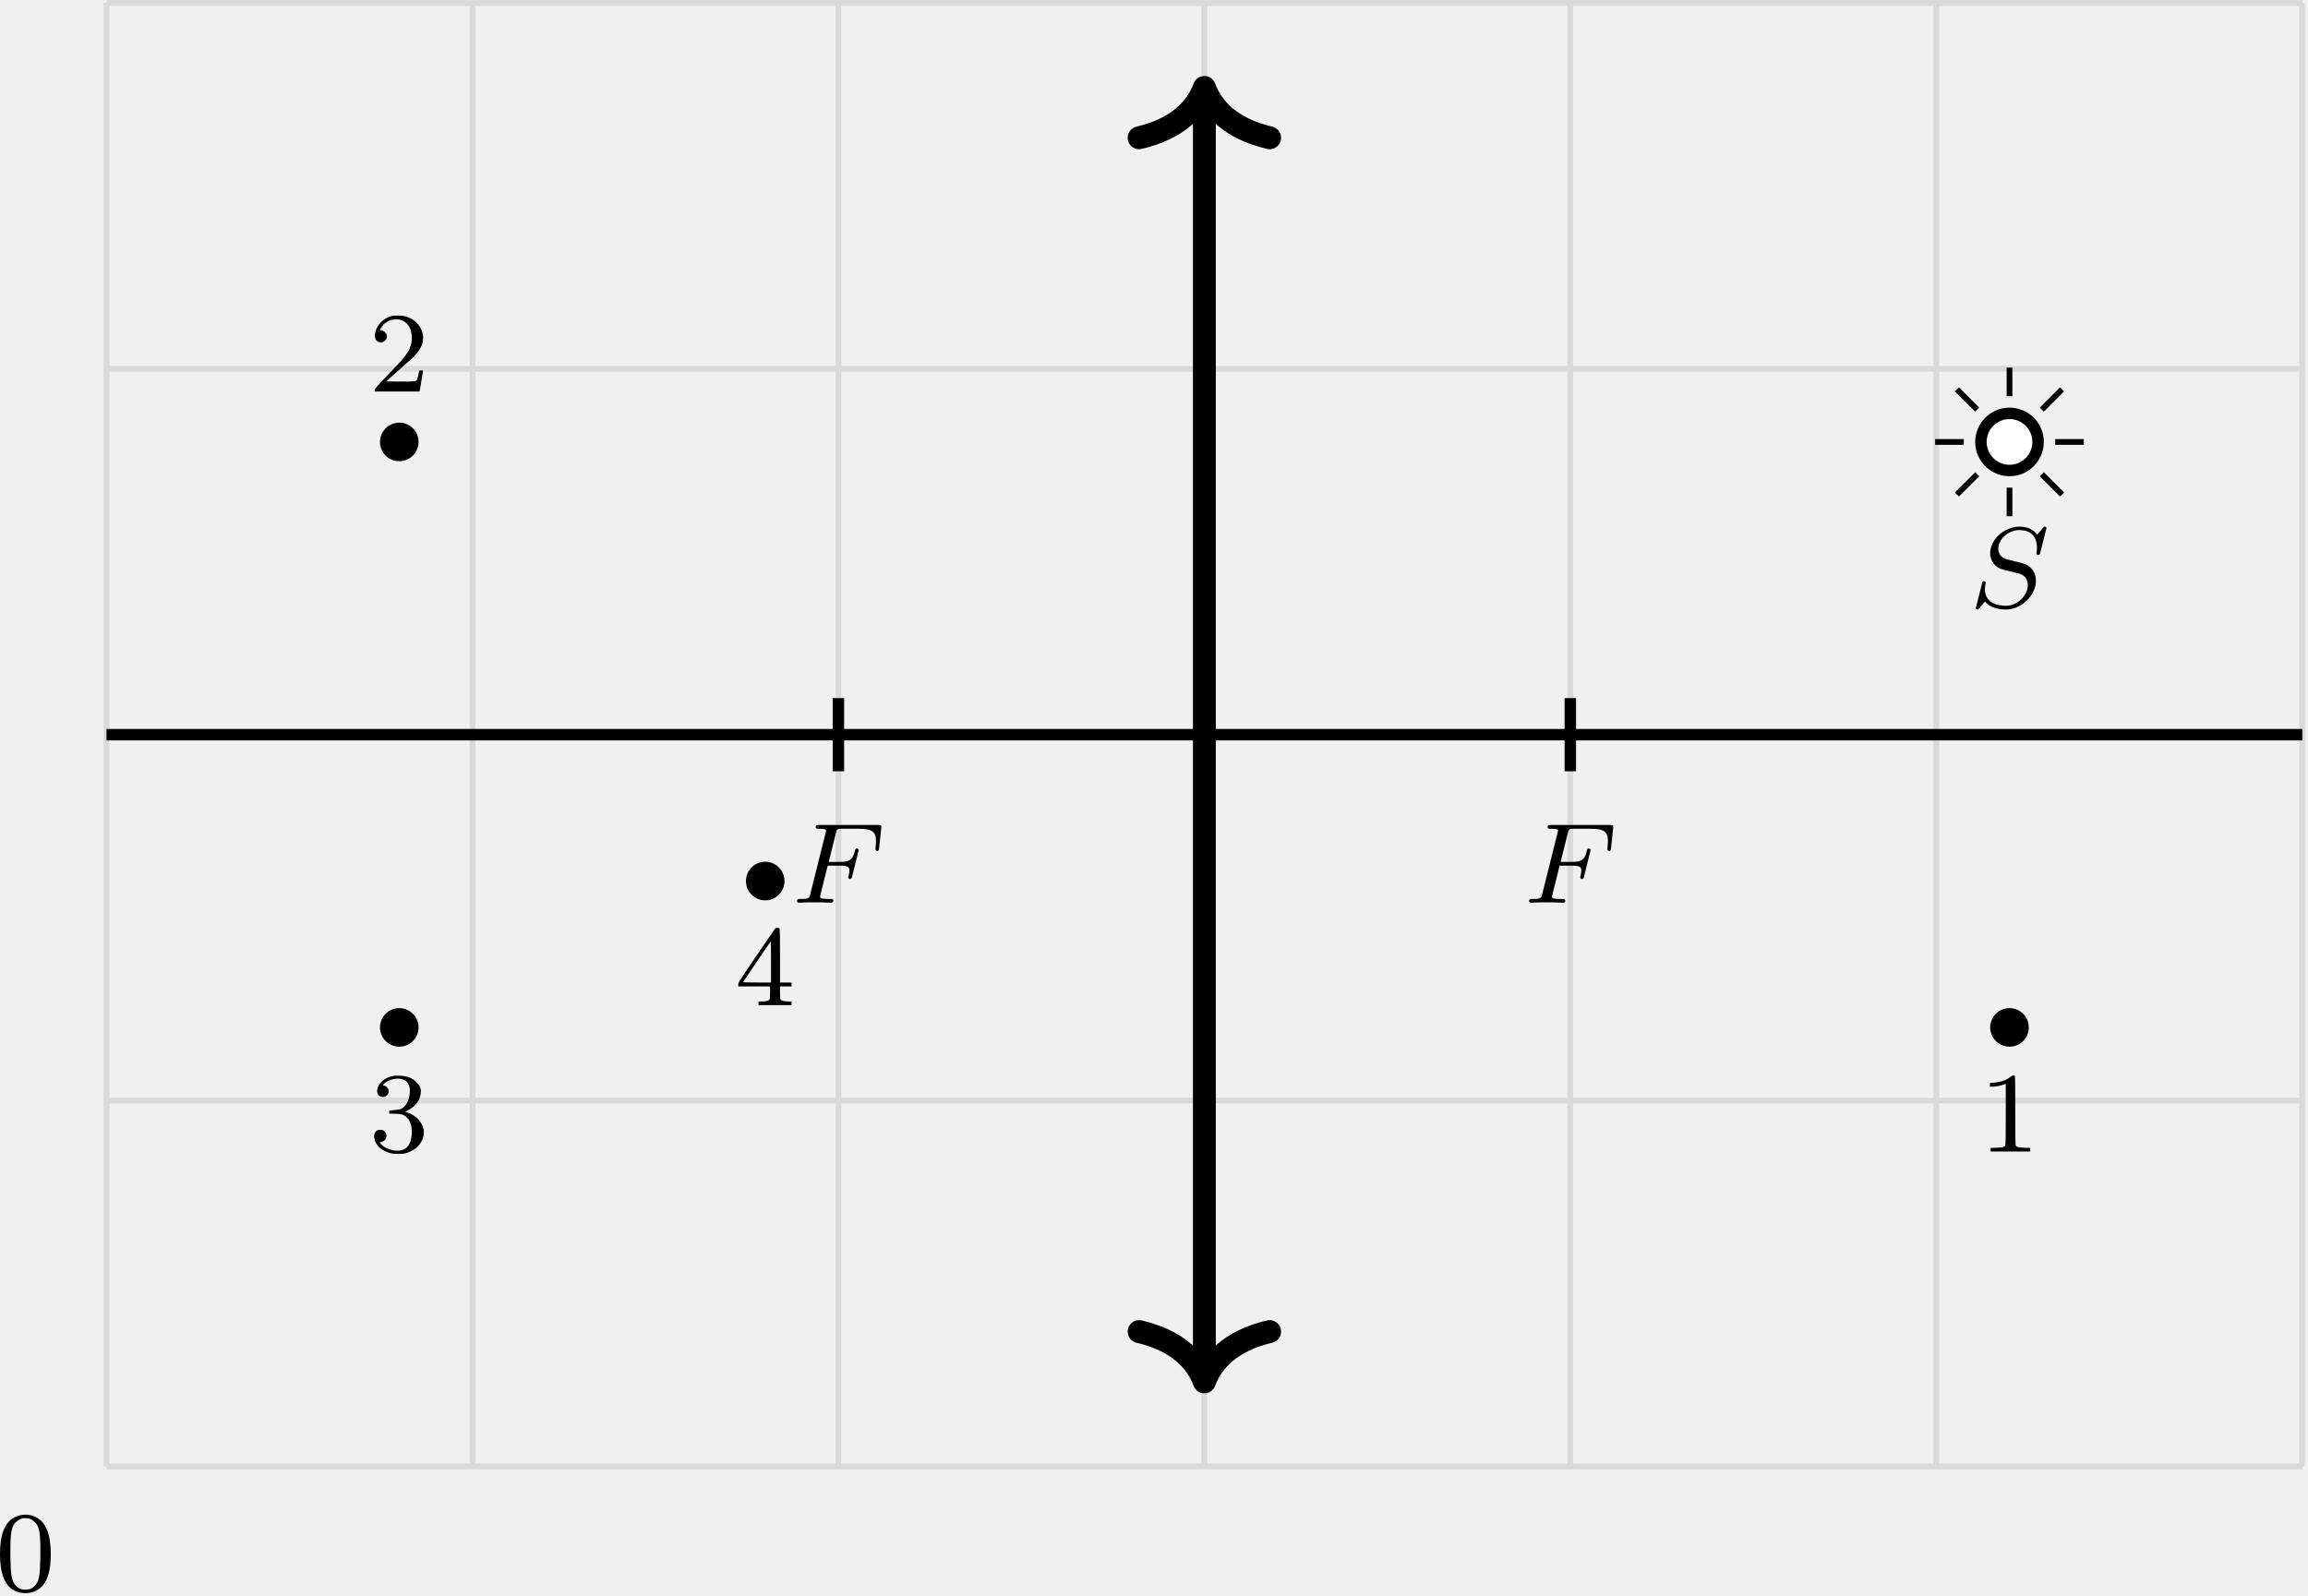
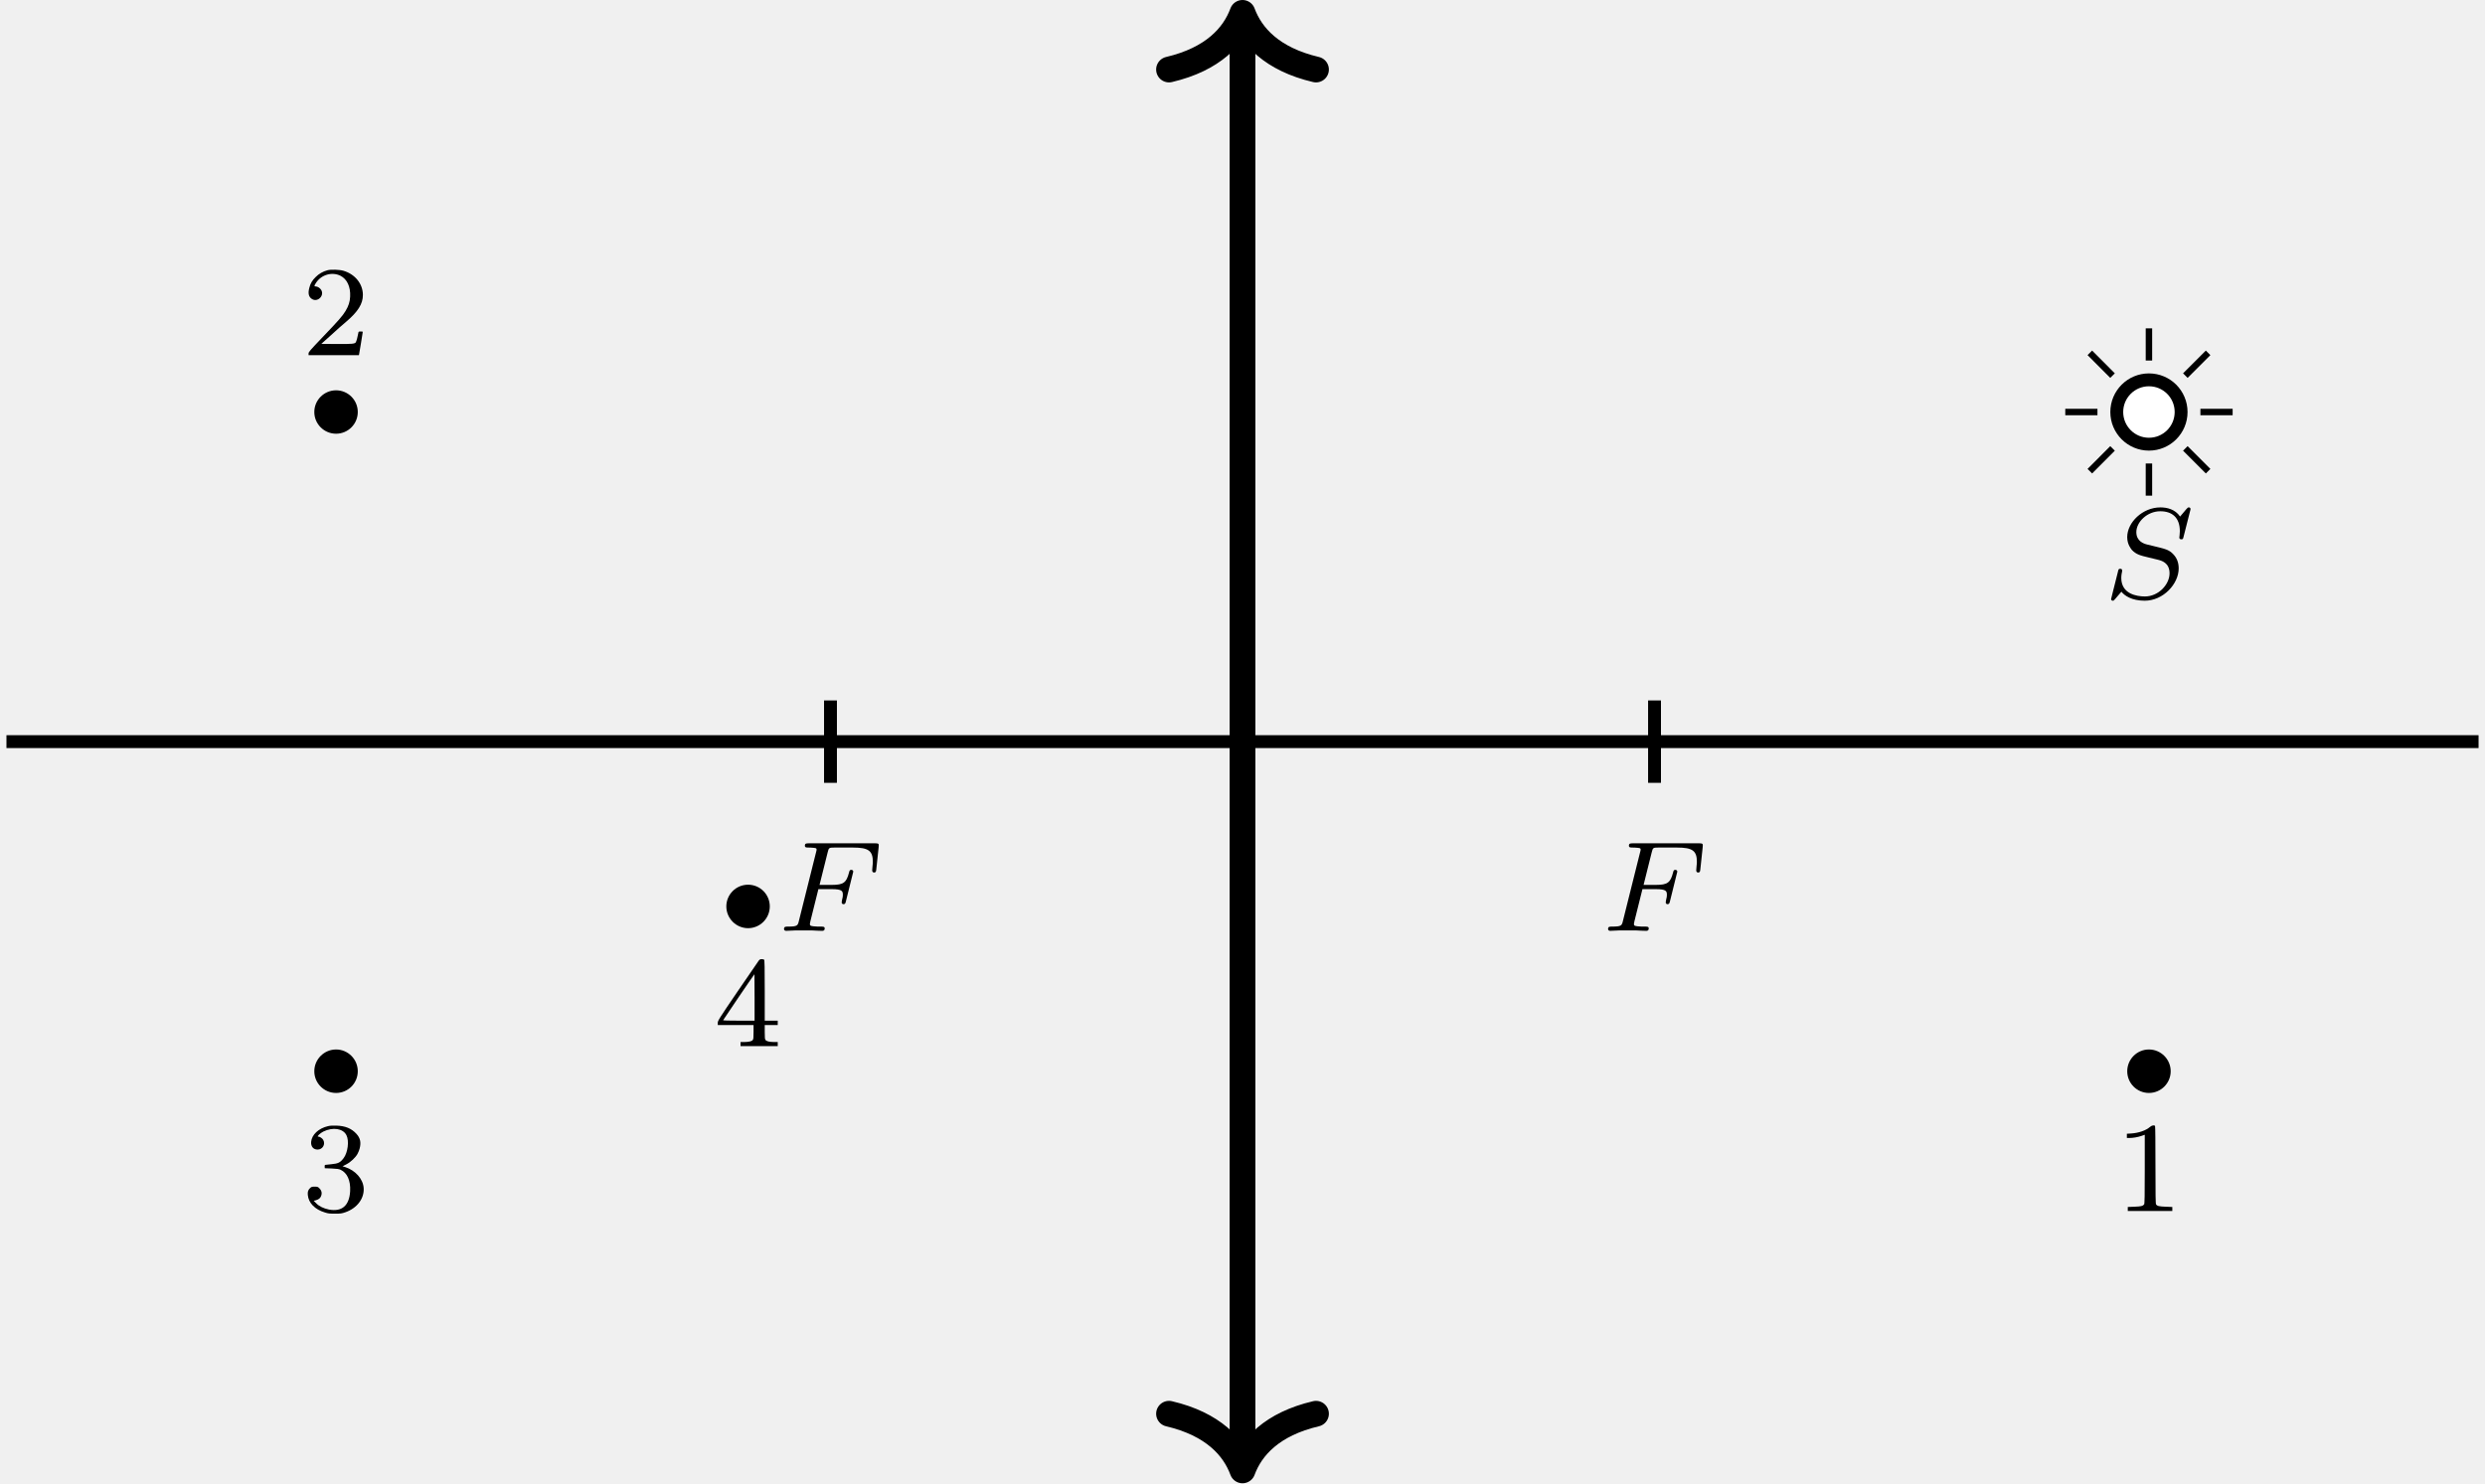
- <svg xmlns="http://www.w3.org/2000/svg" xmlns:xlink="http://www.w3.org/1999/xlink" version="1.1" width="209.166pt" height="144.593pt" viewBox="-66.362 -70.008 160.897 111.225">
+ <svg xmlns="http://www.w3.org/2000/svg" xmlns:xlink="http://www.w3.org/1999/xlink" version="1.1" width="200.028pt" height="119.397pt" viewBox="-70.008 -69.211 153.867 91.844">
  <defs>
-     <path id="g1-48" d="M1.753-5.268C1.666-5.252 1.498-5.197 1.379-5.133C.669-4.798 .327-3.945 .327-2.55C.327-1.196 .654-.367 1.315-.016C1.969 .319 2.782 .199 3.252-.303C3.674-.757 3.866-1.467 3.866-2.55C3.866-3.945 3.523-4.798 2.813-5.133C2.479-5.3 2.128-5.34 1.753-5.268ZM2.487-4.981C2.654-4.894 2.861-4.694 2.933-4.551C3.108-4.224 3.156-3.626 3.14-2.319C3.116-1.012 3.053-.669 2.766-.359C2.566-.151 2.383-.072 2.096-.072S1.626-.151 1.427-.359C1.14-.669 1.076-1.012 1.052-2.319C1.036-3.626 1.084-4.224 1.259-4.551C1.355-4.75 1.618-4.965 1.857-5.037C1.993-5.085 2.343-5.053 2.487-4.981Z" />
    <path id="g1-49" d="M2.192-5.22C1.929-4.989 1.482-4.838 1.02-4.806L.749-4.79V-4.655V-4.527H.901C1.124-4.527 1.419-4.575 1.65-4.655L1.857-4.726V-2.59C1.857-.964 1.849-.446 1.817-.414C1.737-.311 1.634-.287 1.219-.271L.805-.255V-.135V-.008H2.184H3.563V-.135V-.255L3.148-.271C2.742-.287 2.63-.311 2.558-.414C2.527-.446 2.519-1.02 2.519-2.837C2.519-4.144 2.511-5.236 2.495-5.26C2.471-5.34 2.303-5.316 2.192-5.22Z" />
    <path id="g1-50" d="M1.586-5.26C1.315-5.189 1.044-5.037 .853-4.838C.646-4.639 .526-4.439 .462-4.176C.367-3.826 .422-3.602 .63-3.475C.98-3.26 1.411-3.69 1.196-4.041C1.124-4.16 .972-4.256 .861-4.256S.757-4.296 .869-4.471C1.196-4.981 1.857-5.181 2.391-4.918C2.798-4.71 3.021-4.24 2.989-3.626C2.973-3.3 2.893-3.053 2.702-2.734C2.519-2.431 2.271-2.144 1.299-1.132C.486-.279 .414-.199 .414-.104V0H1.977H3.531L3.547-.08C3.555-.128 3.602-.414 3.658-.733C3.706-1.044 3.754-1.339 3.762-1.387C3.778-1.467 3.778-1.467 3.642-1.467C3.515-1.467 3.507-1.467 3.491-1.355C3.459-1.164 3.387-.893 3.347-.813C3.292-.701 3.14-.685 2.096-.693L1.203-.701L1.809-1.243C2.136-1.546 2.55-1.913 2.726-2.056C3.475-2.694 3.778-3.172 3.778-3.73C3.778-4.415 3.3-5.013 2.574-5.228C2.335-5.3 1.793-5.316 1.586-5.26Z" />
    <path id="g1-51" d="M1.618-5.26C1.036-5.125 .614-4.734 .574-4.288C.55-4.001 .709-3.81 .972-3.81C1.283-3.81 1.474-4.129 1.323-4.407C1.267-4.511 1.108-4.615 1.004-4.615C.909-4.615 1.14-4.83 1.331-4.926C1.921-5.212 2.55-5.117 2.758-4.702C2.941-4.352 2.845-3.618 2.582-3.276C2.375-3.005 2.256-2.941 1.817-2.901C1.634-2.885 1.467-2.869 1.443-2.861S1.403-2.813 1.411-2.75L1.419-2.654L1.841-2.638C2.184-2.622 2.287-2.606 2.399-2.558C2.805-2.367 3.021-1.897 2.989-1.243C2.941-.335 2.479 .056 1.674-.096C1.339-.167 1.068-.295 .885-.486L.733-.638L.861-.669C1.044-.725 1.132-.797 1.18-.909C1.267-1.108 1.227-1.283 1.06-1.435C.996-1.498 .956-1.514 .789-1.514C.63-1.514 .59-1.498 .518-1.435C.383-1.307 .351-1.203 .367-1.004C.406-.51 .805-.096 1.435 .088C1.626 .151 1.722 .159 2.048 .159C2.407 .159 2.463 .151 2.694 .072C3.427-.183 3.873-.789 3.826-1.435C3.786-1.993 3.308-2.527 2.678-2.726L2.519-2.774L2.75-2.893C3.021-3.029 3.332-3.324 3.451-3.555C3.499-3.634 3.555-3.786 3.579-3.881C3.674-4.256 3.618-4.519 3.379-4.782C3.076-5.117 2.686-5.276 2.144-5.292C1.921-5.3 1.745-5.292 1.618-5.26Z" />
    <path id="g1-52" d="M2.774-5.3C2.734-5.244 2.152-4.392 1.467-3.395C.295-1.674 .239-1.578 .239-1.451V-1.315H1.347H2.455V-.885C2.455-.518 2.447-.446 2.407-.391C2.335-.303 2.176-.271 1.881-.263H1.65V-.135V-.008H2.798H3.953V-.135V-.263H3.722C3.427-.271 3.268-.303 3.196-.391C3.156-.446 3.148-.518 3.148-.885V-1.315H3.555H3.953V-1.451V-1.586H3.555H3.148V-3.451C3.148-4.87 3.14-5.332 3.108-5.364C3.092-5.38 3.021-5.396 2.965-5.396C2.869-5.396 2.837-5.38 2.774-5.3ZM2.519-3.029V-1.586H1.538C.925-1.586 .566-1.594 .574-1.618C.582-1.65 2.495-4.463 2.511-4.463C2.511-4.463 2.519-3.818 2.519-3.029Z" />
    <path id="g0-70" d="M2.519-2.582H3.347C4.001-2.582 4.033-2.455 4.033-2.224C4.033-2.168 4.033-2.088 3.977-1.881C3.969-1.849 3.961-1.785 3.961-1.761C3.961-1.753 3.961-1.65 4.081-1.65C4.176-1.65 4.2-1.73 4.224-1.833L4.647-3.539C4.655-3.555 4.678-3.658 4.678-3.666C4.678-3.698 4.655-3.778 4.551-3.778C4.455-3.778 4.439-3.706 4.415-3.61C4.256-2.989 4.073-2.845 3.363-2.845H2.59L3.092-4.854C3.164-5.141 3.172-5.157 3.499-5.157H4.67C5.619-5.157 5.89-4.957 5.89-4.272C5.89-4.105 5.85-3.897 5.85-3.746C5.85-3.65 5.906-3.61 5.97-3.61C6.081-3.61 6.089-3.682 6.105-3.818L6.249-5.173C6.257-5.212 6.257-5.268 6.257-5.308C6.257-5.42 6.161-5.42 6.017-5.42H1.929C1.785-5.42 1.682-5.42 1.682-5.276C1.682-5.157 1.777-5.157 1.913-5.157C1.969-5.157 2.08-5.157 2.216-5.141C2.383-5.125 2.407-5.109 2.407-5.029C2.407-4.989 2.399-4.957 2.375-4.87L1.315-.63C1.243-.327 1.227-.263 .638-.263C.486-.263 .391-.263 .391-.112C.391-.08 .414 0 .518 0C.685 0 .877-.024 1.052-.024H2.152C2.303-.016 2.59 0 2.742 0C2.798 0 2.909 0 2.909-.151C2.909-.263 2.813-.263 2.646-.263S2.415-.263 2.232-.279C2.016-.303 1.993-.327 1.993-.422C1.993-.43 1.993-.478 2.024-.598L2.519-2.582Z" />
    <path id="g0-83" d="M5.348-5.396C5.356-5.428 5.372-5.475 5.372-5.515C5.372-5.571 5.324-5.611 5.268-5.611S5.197-5.595 5.109-5.499C5.021-5.396 4.814-5.141 4.726-5.045C4.415-5.499 3.913-5.611 3.507-5.611C2.399-5.611 1.451-4.678 1.451-3.77C1.451-3.308 1.698-3.037 1.737-2.981C2-2.702 2.232-2.638 2.805-2.503C3.084-2.431 3.1-2.431 3.332-2.375S4.073-2.192 4.073-1.53C4.073-.837 3.387-.096 2.55-.096C2.032-.096 1.084-.255 1.084-1.243C1.084-1.267 1.084-1.435 1.132-1.626L1.14-1.706C1.14-1.801 1.052-1.809 1.02-1.809C.917-1.809 .909-1.777 .869-1.594L.542-.295C.51-.175 .454 .04 .454 .064C.454 .128 .502 .167 .558 .167S.622 .159 .709 .056L1.092-.391C1.275-.151 1.73 .167 2.534 .167C3.69 .167 4.639-.877 4.639-1.833C4.639-2.2 4.519-2.487 4.304-2.71C4.065-2.973 3.802-3.037 3.427-3.132C3.196-3.188 2.885-3.26 2.702-3.308C2.463-3.363 2.016-3.523 2.016-4.081C2.016-4.702 2.686-5.372 3.499-5.372C4.216-5.372 4.71-4.997 4.71-4.136C4.71-3.945 4.678-3.778 4.678-3.746C4.678-3.65 4.75-3.634 4.806-3.634C4.902-3.634 4.91-3.666 4.941-3.794L5.348-5.396Z" />
  </defs>
  <g id="page1">
-     <path d="M-58.938 32.238H94.137M-58.938 6.727H94.137M-58.938-18.785H94.137M-58.938-44.297H94.137M-58.938-69.801H94.137M-58.938 32.238V-69.809M-33.426 32.238V-69.809M-7.914 32.238V-69.809M17.598 32.238V-69.809M43.109 32.238V-69.809M68.621 32.238V-69.809M94.125 32.238V-69.809" stroke="#d9d9d9" fill="none" stroke-width=".399" stroke-miterlimit="10" />
-     <path d="M-58.938-18.785H94.137" stroke="#000" fill="none" stroke-width=".797" stroke-miterlimit="10" />
-     <path d="M17.598 25.543V-63.113" stroke="#000" fill="none" stroke-width="1.594" stroke-miterlimit="10" />
-     <path d="M22.148 22.832C19.418 23.473 18.129 24.902 17.598 26.34C17.066 24.902 15.777 23.473 13.047 22.832" stroke="#000" fill="none" stroke-width="1.594" stroke-miterlimit="10" stroke-linecap="round" stroke-linejoin="round" />
-     <path d="M13.047-60.402C15.777-61.043 17.066-62.473 17.598-63.91C18.129-62.473 19.418-61.043 22.148-60.402" stroke="#000" fill="none" stroke-width="1.594" stroke-miterlimit="10" stroke-linecap="round" stroke-linejoin="round" />
-     <path d="M-7.914-21.336V-16.234" stroke="#000" fill="none" stroke-width=".797" stroke-miterlimit="10" />
-     <g transform="matrix(1 0 0 1 -28.7796 11.71587)">
-       <use x="17.599" y="-18.785" xlink:href="#g0-70" />
+     <path d="M-69.609-23.289H83.461" stroke="#000" fill="none" stroke-width=".797" stroke-miterlimit="10" />
+     <path d="M6.926 21.039V-67.617" stroke="#000" fill="none" stroke-width="1.594" stroke-miterlimit="10" />
+     <path d="M11.477 18.328C8.746 18.969 7.457 20.398 6.926 21.836C6.395 20.398 5.105 18.969 2.375 18.328" stroke="#000" fill="none" stroke-width="1.594" stroke-miterlimit="10" stroke-linecap="round" stroke-linejoin="round" />
+     <path d="M2.375-64.906C5.105-65.547 6.395-66.977 6.926-68.414C7.457-66.977 8.746-65.547 11.477-64.906" stroke="#000" fill="none" stroke-width="1.594" stroke-miterlimit="10" stroke-linecap="round" stroke-linejoin="round" />
+     <path d="M-18.586-25.84V-20.738" stroke="#000" fill="none" stroke-width=".797" stroke-miterlimit="10" />
+     <g transform="matrix(1 0 0 1 -28.7796 11.7159)">
+       <use x="6.926" y="-23.289" xlink:href="#g0-70" />
    </g>
-     <path d="M43.109-21.336V-16.234" stroke="#000" fill="none" stroke-width=".797" stroke-miterlimit="10" />
-     <g transform="matrix(1 0 0 1 22.2443 11.71587)">
-       <use x="17.599" y="-18.785" xlink:href="#g0-70" />
+     <path d="M32.438-25.84V-20.738" stroke="#000" fill="none" stroke-width=".797" stroke-miterlimit="10" />
+     <g transform="matrix(1 0 0 1 22.2443 11.7159)">
+       <use x="6.926" y="-23.289" xlink:href="#g0-70" />
    </g>
-     <path d="M75.719-39.195C75.719-40.297 74.824-41.188 73.727-41.188C72.625-41.188 71.734-40.297 71.734-39.195C71.734-38.094 72.625-37.203 73.727-37.203C74.824-37.203 75.719-38.094 75.719-39.195Z" fill="#fff" />
-     <path d="M75.719-39.195C75.719-40.297 74.824-41.188 73.727-41.188C72.625-41.188 71.734-40.297 71.734-39.195C71.734-38.094 72.625-37.203 73.727-37.203C74.824-37.203 75.719-38.094 75.719-39.195Z" stroke="#000" fill="none" stroke-width=".797" stroke-miterlimit="10" />
-     <path d="M76.914-39.195H78.906" stroke="#000" fill="none" stroke-width=".399" stroke-miterlimit="10" />
-     <path d="M75.98-41.449L77.387-42.859" stroke="#000" fill="none" stroke-width=".399" stroke-miterlimit="10" />
-     <path d="M73.727-42.383V-44.375" stroke="#000" fill="none" stroke-width=".399" stroke-miterlimit="10" />
-     <path d="M71.473-41.449L70.062-42.859" stroke="#000" fill="none" stroke-width=".399" stroke-miterlimit="10" />
-     <path d="M70.539-39.195H68.543" stroke="#000" fill="none" stroke-width=".399" stroke-miterlimit="10" />
-     <path d="M71.473-36.941L70.062-35.531" stroke="#000" fill="none" stroke-width=".399" stroke-miterlimit="10" />
-     <path d="M73.727-36.008V-34.016" stroke="#000" fill="none" stroke-width=".399" stroke-miterlimit="10" />
-     <path d="M75.98-36.941L77.387-35.531" stroke="#000" fill="none" stroke-width=".399" stroke-miterlimit="10" />
+     <path d="M65.043-43.699C65.043-44.801 64.152-45.691 63.051-45.691C61.953-45.691 61.059-44.801 61.059-43.699C61.059-42.598 61.953-41.707 63.051-41.707C64.152-41.707 65.043-42.598 65.043-43.699Z" fill="#fff" />
+     <path d="M65.043-43.699C65.043-44.801 64.152-45.691 63.051-45.691C61.953-45.691 61.059-44.801 61.059-43.699C61.059-42.598 61.953-41.707 63.051-41.707C64.152-41.707 65.043-42.598 65.043-43.699Z" stroke="#000" fill="none" stroke-width=".797" stroke-miterlimit="10" />
+     <path d="M66.238-43.699H68.234" stroke="#000" fill="none" stroke-width=".399" stroke-miterlimit="10" />
+     <path d="M65.305-45.953L66.715-47.363" stroke="#000" fill="none" stroke-width=".399" stroke-miterlimit="10" />
+     <path d="M63.051-46.887V-48.879" stroke="#000" fill="none" stroke-width=".399" stroke-miterlimit="10" />
+     <path d="M60.797-45.953L59.391-47.363" stroke="#000" fill="none" stroke-width=".399" stroke-miterlimit="10" />
+     <path d="M59.863-43.699H57.871" stroke="#000" fill="none" stroke-width=".399" stroke-miterlimit="10" />
+     <path d="M60.797-41.445L59.391-40.035" stroke="#000" fill="none" stroke-width=".399" stroke-miterlimit="10" />
+     <path d="M63.051-40.512V-38.52" stroke="#000" fill="none" stroke-width=".399" stroke-miterlimit="10" />
+     <path d="M65.305-41.445L66.715-40.035" stroke="#000" fill="none" stroke-width=".399" stroke-miterlimit="10" />
    <g transform="matrix(1 0 0 1 53.3283 -8.893)">
-       <use x="17.599" y="-18.785" xlink:href="#g0-83" />
+       <use x="6.926" y="-23.289" xlink:href="#g0-83" />
    </g>
-     <path d="M75.07 1.625C75.07 .883 74.469 .281 73.727 .281S72.379 .883 72.379 1.625S72.984 2.969 73.727 2.969S75.07 2.367 75.07 1.625Z" />
-     <g transform="matrix(1 0 0 1 54.0096 29.0693)">
-       <use x="17.599" y="-18.785" xlink:href="#g1-49" />
+     <path d="M64.398-2.879C64.398-3.621 63.793-4.227 63.051-4.227S61.707-3.621 61.707-2.879S62.309-1.535 63.051-1.535S64.398-2.137 64.398-2.879Z" />
+     <g transform="matrix(1 0 0 1 54.0096 29.06926)">
+       <use x="6.926" y="-23.289" xlink:href="#g1-49" />
    </g>
-     <path d="M-37.184-39.195C-37.184-39.938-37.785-40.539-38.527-40.539C-39.27-40.539-39.871-39.938-39.871-39.195S-39.27-37.852-38.527-37.852C-37.785-37.852-37.184-38.453-37.184-39.195Z" />
+     <path d="M-47.855-43.699C-47.855-44.441-48.457-45.043-49.199-45.043S-50.547-44.441-50.547-43.699S-49.941-42.355-49.199-42.355S-47.855-42.957-47.855-43.699Z" />
    <g transform="matrix(1 0 0 1 -58.2428 -23.9286)">
-       <use x="17.599" y="-18.785" xlink:href="#g1-50" />
+       <use x="6.926" y="-23.289" xlink:href="#g1-50" />
    </g>
-     <path d="M-37.184 1.625C-37.184 .883-37.785 .281-38.527 .281C-39.27 .281-39.871 .883-39.871 1.625S-39.27 2.969-38.527 2.969C-37.785 2.969-37.184 2.367-37.184 1.625Z" />
-     <g transform="matrix(1 0 0 1 -58.2428 29.0693)">
-       <use x="17.599" y="-18.785" xlink:href="#g1-51" />
+     <path d="M-47.855-2.879C-47.855-3.621-48.457-4.227-49.199-4.227S-50.547-3.621-50.547-2.879S-49.941-1.535-49.199-1.535S-47.855-2.137-47.855-2.879Z" />
+     <g transform="matrix(1 0 0 1 -58.2428 29.06926)">
+       <use x="6.926" y="-23.289" xlink:href="#g1-51" />
    </g>
-     <path d="M-11.672-8.582C-11.672-9.324-12.273-9.926-13.016-9.926S-14.359-9.324-14.359-8.582C-14.359-7.836-13.758-7.234-13.016-7.234S-11.672-7.836-11.672-8.582Z" />
+     <path d="M-22.344-13.086C-22.344-13.828-22.945-14.43-23.688-14.43S-25.035-13.828-25.035-13.086C-25.035-12.344-24.43-11.738-23.688-11.738S-22.344-12.344-22.344-13.086Z" />
    <g transform="matrix(1 0 0 1 -32.7308 18.86424)">
-       <use x="17.599" y="-18.785" xlink:href="#g1-52" />
-     </g>
-     <g transform="matrix(1 0 0 1 -84.288 59.6835)">
-       <use x="17.599" y="-18.785" xlink:href="#g1-48" />
+       <use x="6.926" y="-23.289" xlink:href="#g1-52" />
    </g>
  </g>
</svg>
